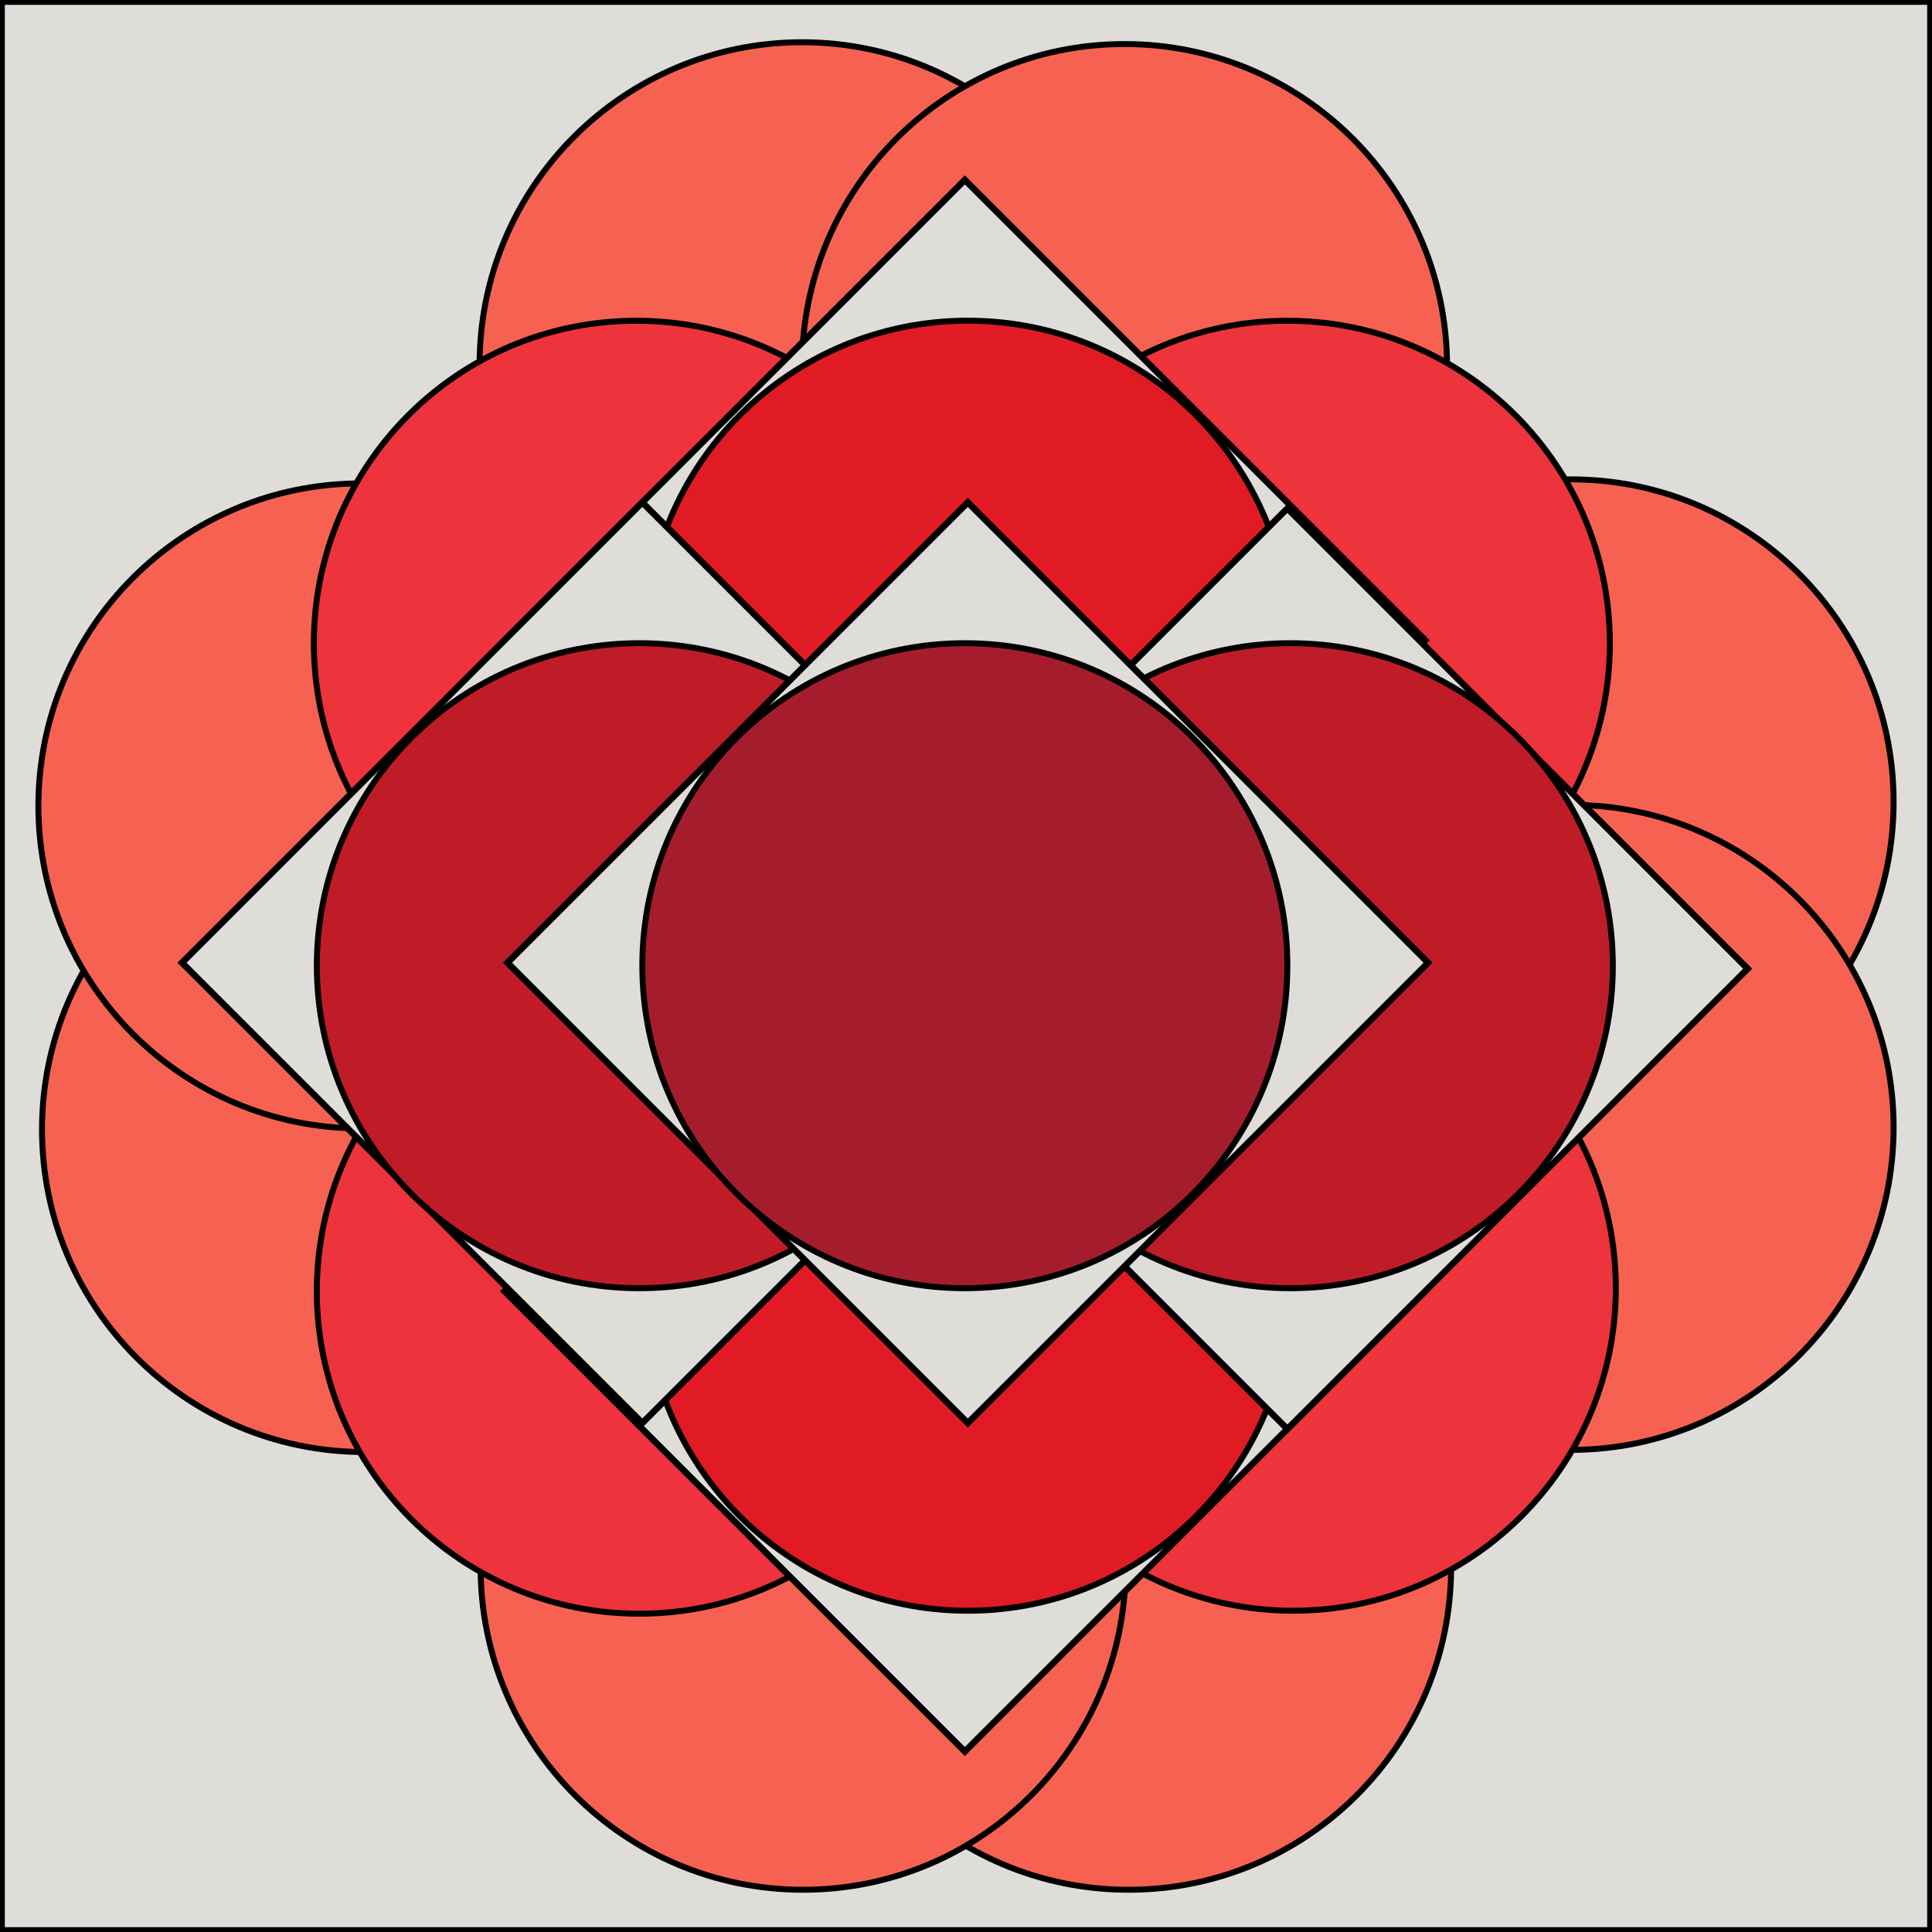
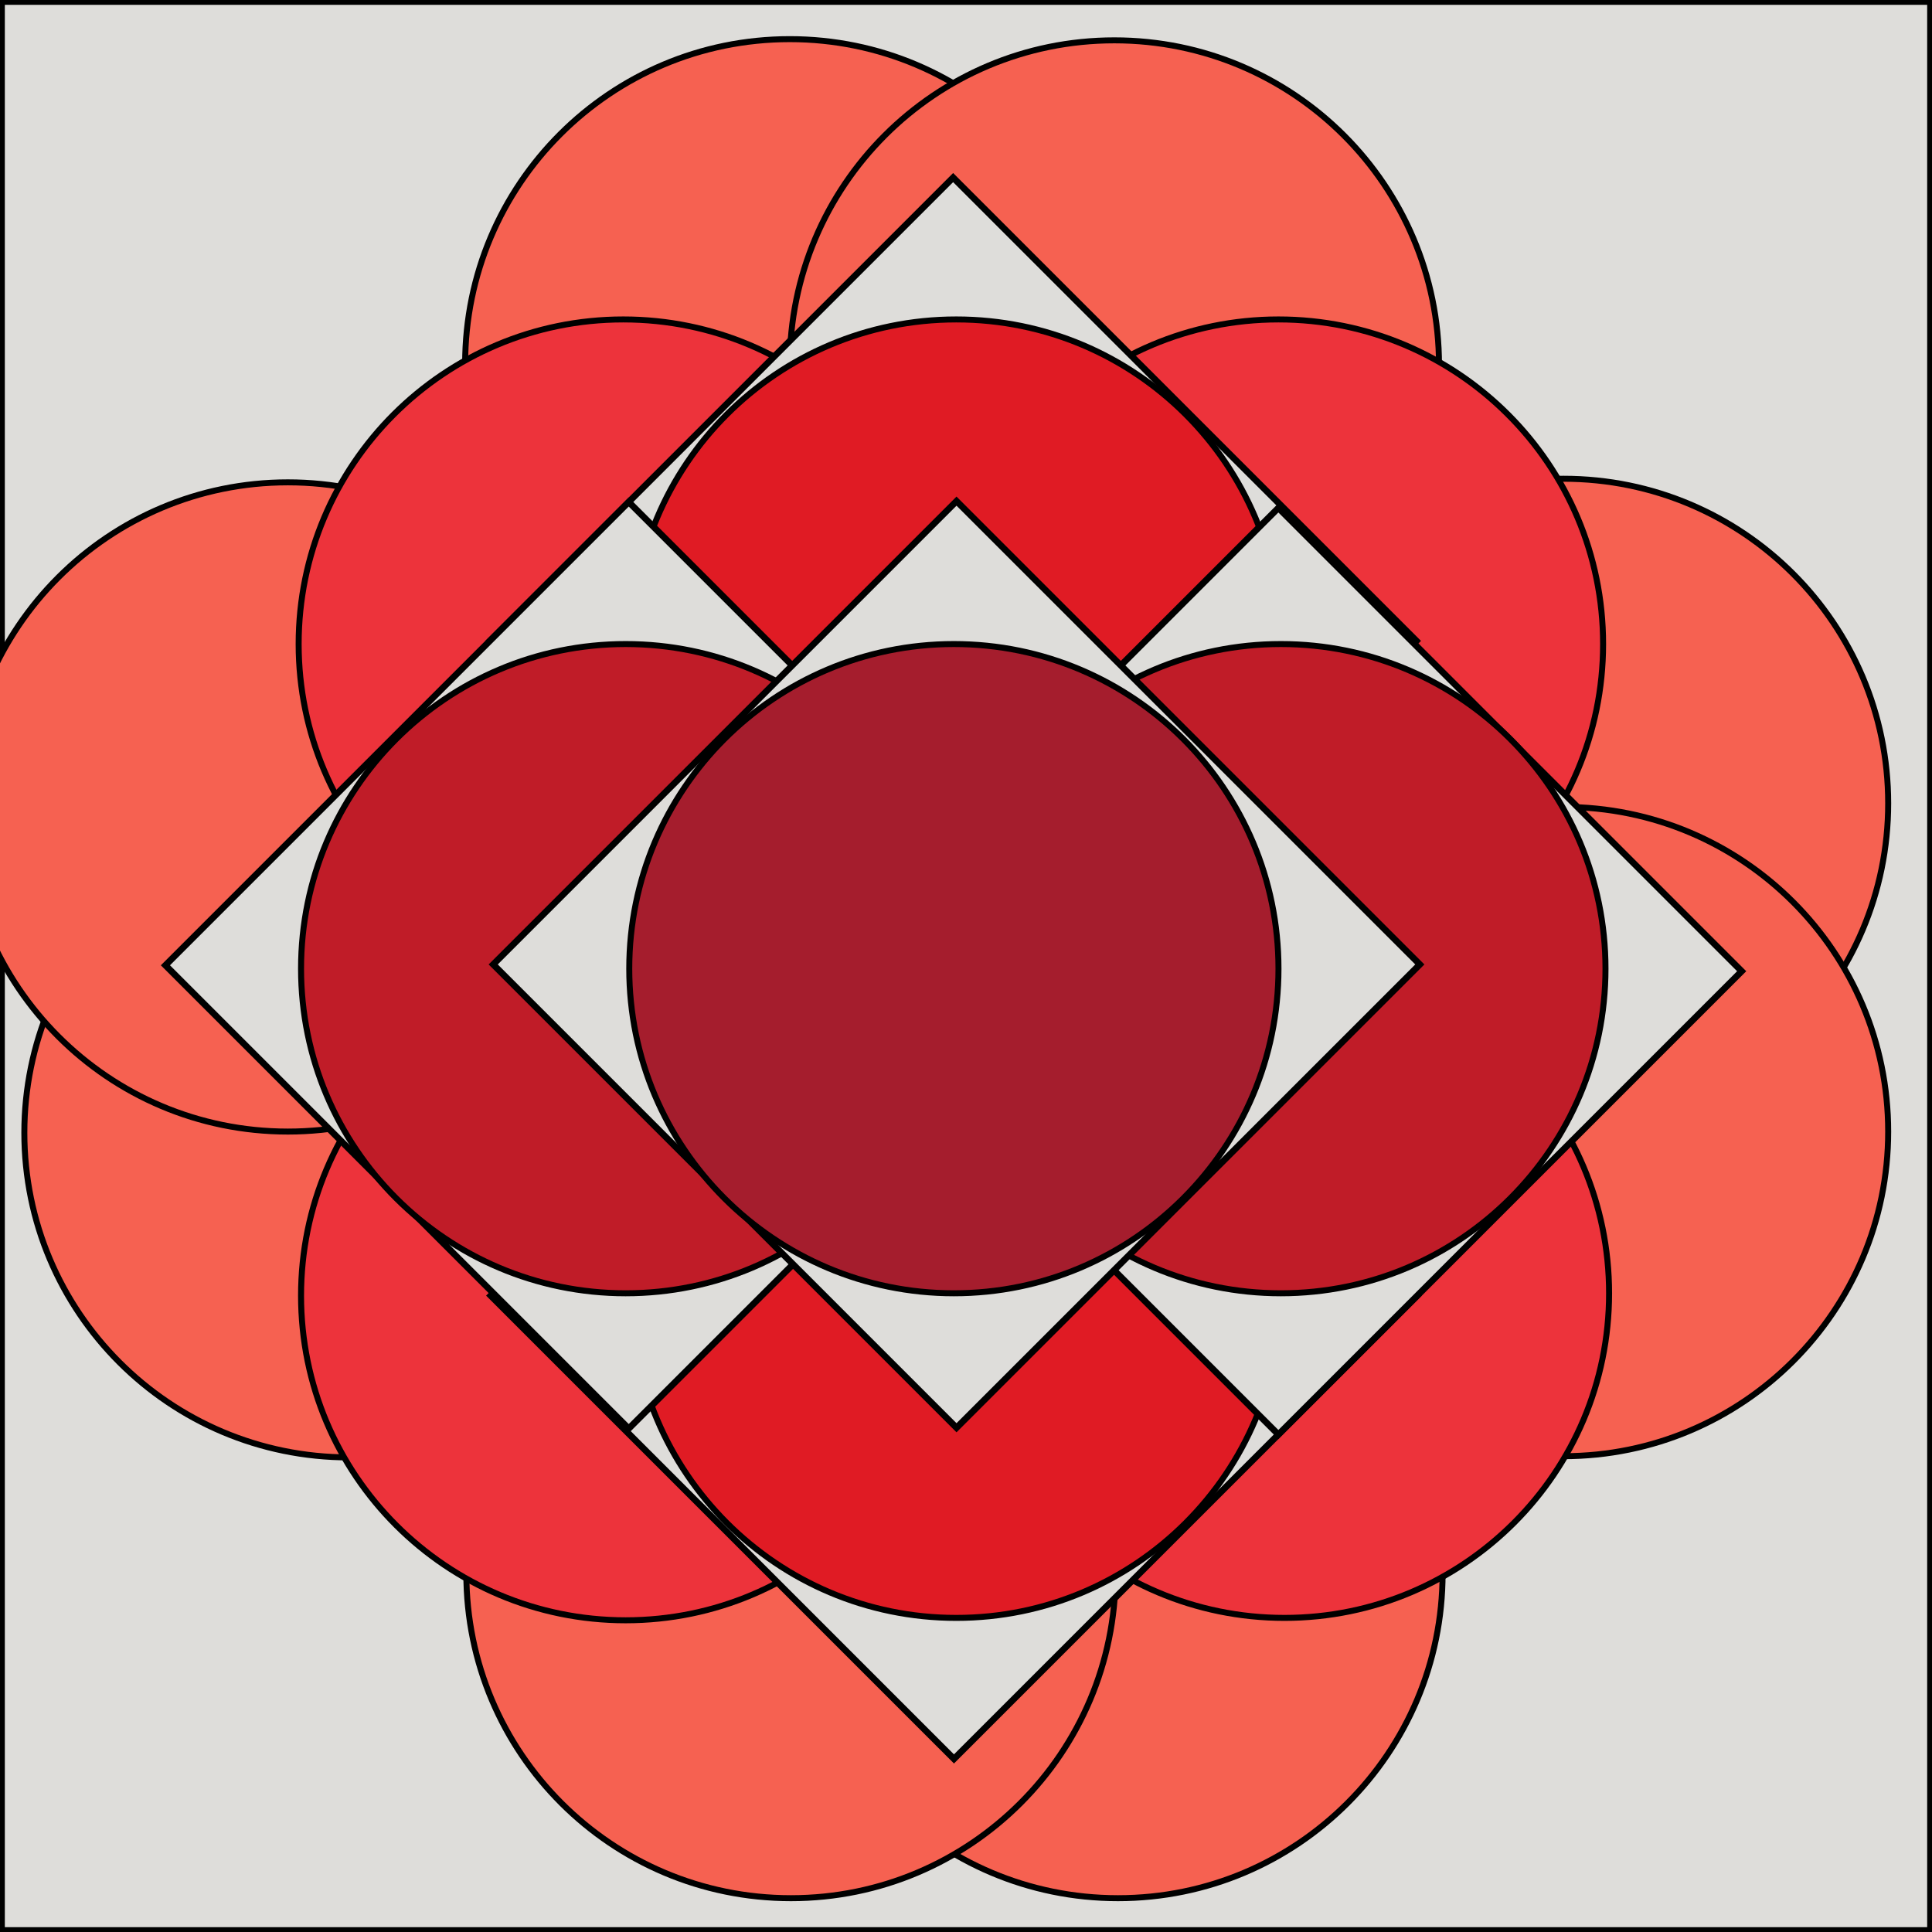
- <svg xmlns="http://www.w3.org/2000/svg" width="1000mm" height="1000mm" viewBox="0 0 1000 1000" version="1.1" id="svg5">
-   <defs id="defs2" />
-   <g id="layer1">
-     <rect style="fill:#deddda;stroke:#000000;stroke-width:5;stroke-opacity:1" id="rect1436" width="1000" height="1000" x="0" y="0" />
-     <g id="g1540" transform="matrix(0.6158261,0,0,0.6158261,1388.846,223.4979)">
-       <circle style="fill:#f66151;stroke:#000000;stroke-width:5;stroke-opacity:1" id="circle1010" cx="-1948.881" cy="586.436" r="271.069" />
-       <circle style="fill:#f66151;stroke:#000000;stroke-width:5;stroke-opacity:1" id="circle1012" cx="-1951.918" cy="314.451" r="271.069" />
-       <circle style="fill:#f66151;stroke:#000000;stroke-width:5;stroke-opacity:1" id="circle1014" cx="-1581.095" cy="-56.356" r="271.069" />
-       <circle style="fill:#f66151;stroke:#000000;stroke-width:5;stroke-opacity:1" id="circle1016" cx="-1310.077" cy="-54.847" r="271.069" />
-       <circle style="fill:#f66151;stroke:#000000;stroke-width:5;stroke-opacity:1" id="circle1018" cx="-934.762" cy="311.048" r="271.069" />
-       <circle style="fill:#f66151;stroke:#000000;stroke-width:5;stroke-opacity:1" id="circle1020" cx="-934.762" cy="584.617" r="271.069" />
-       <circle style="fill:#f66151;stroke:#000000;stroke-width:5;stroke-opacity:1" id="circle1022" cx="-1306.666" cy="954.344" r="271.069" />
-       <circle style="fill:#ed333b;stroke:#000000;stroke-width:5;stroke-opacity:1" id="circle1002" cx="-1168.249" cy="719.813" r="271.069" />
-       <circle style="fill:#f66151;stroke:#000000;stroke-width:5;stroke-opacity:1" id="circle1024" cx="-1580.235" cy="954.344" r="271.069" />
-       <circle style="fill:#ed333b;stroke:#000000;stroke-width:5;stroke-opacity:1" id="circle1004" cx="-1173.249" cy="177.726" r="271.069" />
-       <circle style="fill:#ed333b;stroke:#000000;stroke-width:5;stroke-opacity:1" id="circle1006" cx="-1720.387" cy="177.726" r="271.069" />
-       <rect style="fill:#deddda;stroke:#000000;stroke-width:5.422;stroke-opacity:1" id="rect1410" width="547.138" height="547.138" x="-1170.989" y="871.585" transform="rotate(45)" />
-       <circle style="fill:#e01b24;stroke:#000000;stroke-width:5;stroke-opacity:1" id="circle998" cx="-1441.818" cy="177.675" r="271.069" />
-       <circle style="fill:#ed333b;stroke:#000000;stroke-width:5;stroke-opacity:1" id="circle1008" cx="-1717.887" cy="722.313" r="271.069" />
-       <rect style="fill:#deddda;stroke:#000000;stroke-width:5.422;stroke-opacity:1" id="rect1412" width="547.138" height="547.138" x="-784.104" y="1258.47" transform="rotate(45)" />
-       <circle style="fill:#e01b24;stroke:#000000;stroke-width:5;stroke-opacity:1" id="circle1000" cx="-1441.818" cy="719.813" r="271.069" />
-       <rect style="fill:#deddda;stroke:#000000;stroke-width:5.422;stroke-opacity:1" id="rect1408" width="547.138" height="547.138" x="-784.068" y="875.157" transform="rotate(45)" />
-       <circle style="fill:#c01c28;stroke:#000000;stroke-width:5;stroke-opacity:1" id="circle994" cx="-1170.749" cy="448.744" r="271.069" />
-       <rect style="fill:#deddda;stroke:#000000;stroke-width:5.422;stroke-opacity:1" id="rect1406" width="547.138" height="547.138" x="-1170.989" y="1254.935" transform="rotate(45)" />
-       <circle style="fill:#c01c28;stroke:#000000;stroke-width:5;stroke-opacity:1" id="circle996" cx="-1717.887" cy="448.744" r="271.069" />
-       <rect style="fill:#deddda;stroke:#000000;stroke-width:5.422;stroke-opacity:1" id="rect1174" width="547.138" height="547.138" x="-977.547" y="1061.492" transform="rotate(45)" />
-       <circle style="fill:#a51d2d;stroke:#000000;stroke-width:5;stroke-opacity:1" id="path846" cx="-1444.318" cy="448.744" r="271.069" />
+ <svg xmlns="http://www.w3.org/2000/svg" width="1e3mm" height="1e3mm" version="1.1" viewBox="0 0 1e3 1e3">
+   <g stroke="#000">
+     <rect width="1e3" height="1e3" fill="#deddda" stroke-width="5" />
+     <g transform="matrix(.62 0 0 .62 1389 223)">
+       <g fill="#f66151" stroke-width="5">
+         <circle cx="-1949" cy="586" r="271" />
+         <circle cx="-2e3" cy="314" r="271" />
+         <circle cx="-1581" cy="-56" r="271" />
+         <circle cx="-1310" cy="-55" r="271" />
+         <circle cx="-935" cy="311" r="271" />
+         <circle cx="-935" cy="585" r="271" />
+         <circle cx="-1307" cy="954" r="271" />
+       </g>
+       <g stroke-width="5">
+         <circle cx="-1168" cy="720" r="271" fill="#ed333b" />
+         <circle cx="-1580" cy="954" r="271" fill="#f66151" />
+         <circle cx="-1173" cy="178" r="271" fill="#ed333b" />
+         <circle cx="-1720" cy="178" r="271" fill="#ed333b" />
+       </g>
+       <rect transform="rotate(45)" x="-1171" y="872" width="547" height="547" fill="#deddda" stroke-width="5.4" />
+       <circle cx="-1442" cy="178" r="271" fill="#e01b24" stroke-width="5" />
+       <circle cx="-1718" cy="722" r="271" fill="#ed333b" stroke-width="5" />
+       <rect transform="rotate(45)" x="-784" y="1258" width="547" height="547" fill="#deddda" stroke-width="5.4" />
+       <circle cx="-1442" cy="720" r="271" fill="#e01b24" stroke-width="5" />
+       <rect transform="rotate(45)" x="-784" y="875" width="547" height="547" fill="#deddda" stroke-width="5.4" />
+       <circle cx="-1171" cy="449" r="271" fill="#c01c28" stroke-width="5" />
+       <rect transform="rotate(45)" x="-1171" y="1255" width="547" height="547" fill="#deddda" stroke-width="5.4" />
+       <circle cx="-1718" cy="449" r="271" fill="#c01c28" stroke-width="5" />
+       <rect transform="rotate(45)" x="-978" y="1061" width="547" height="547" fill="#deddda" stroke-width="5.4" />
+       <circle cx="-1444" cy="449" r="271" fill="#a51d2d" stroke-width="5" />
    </g>
  </g>
</svg>
